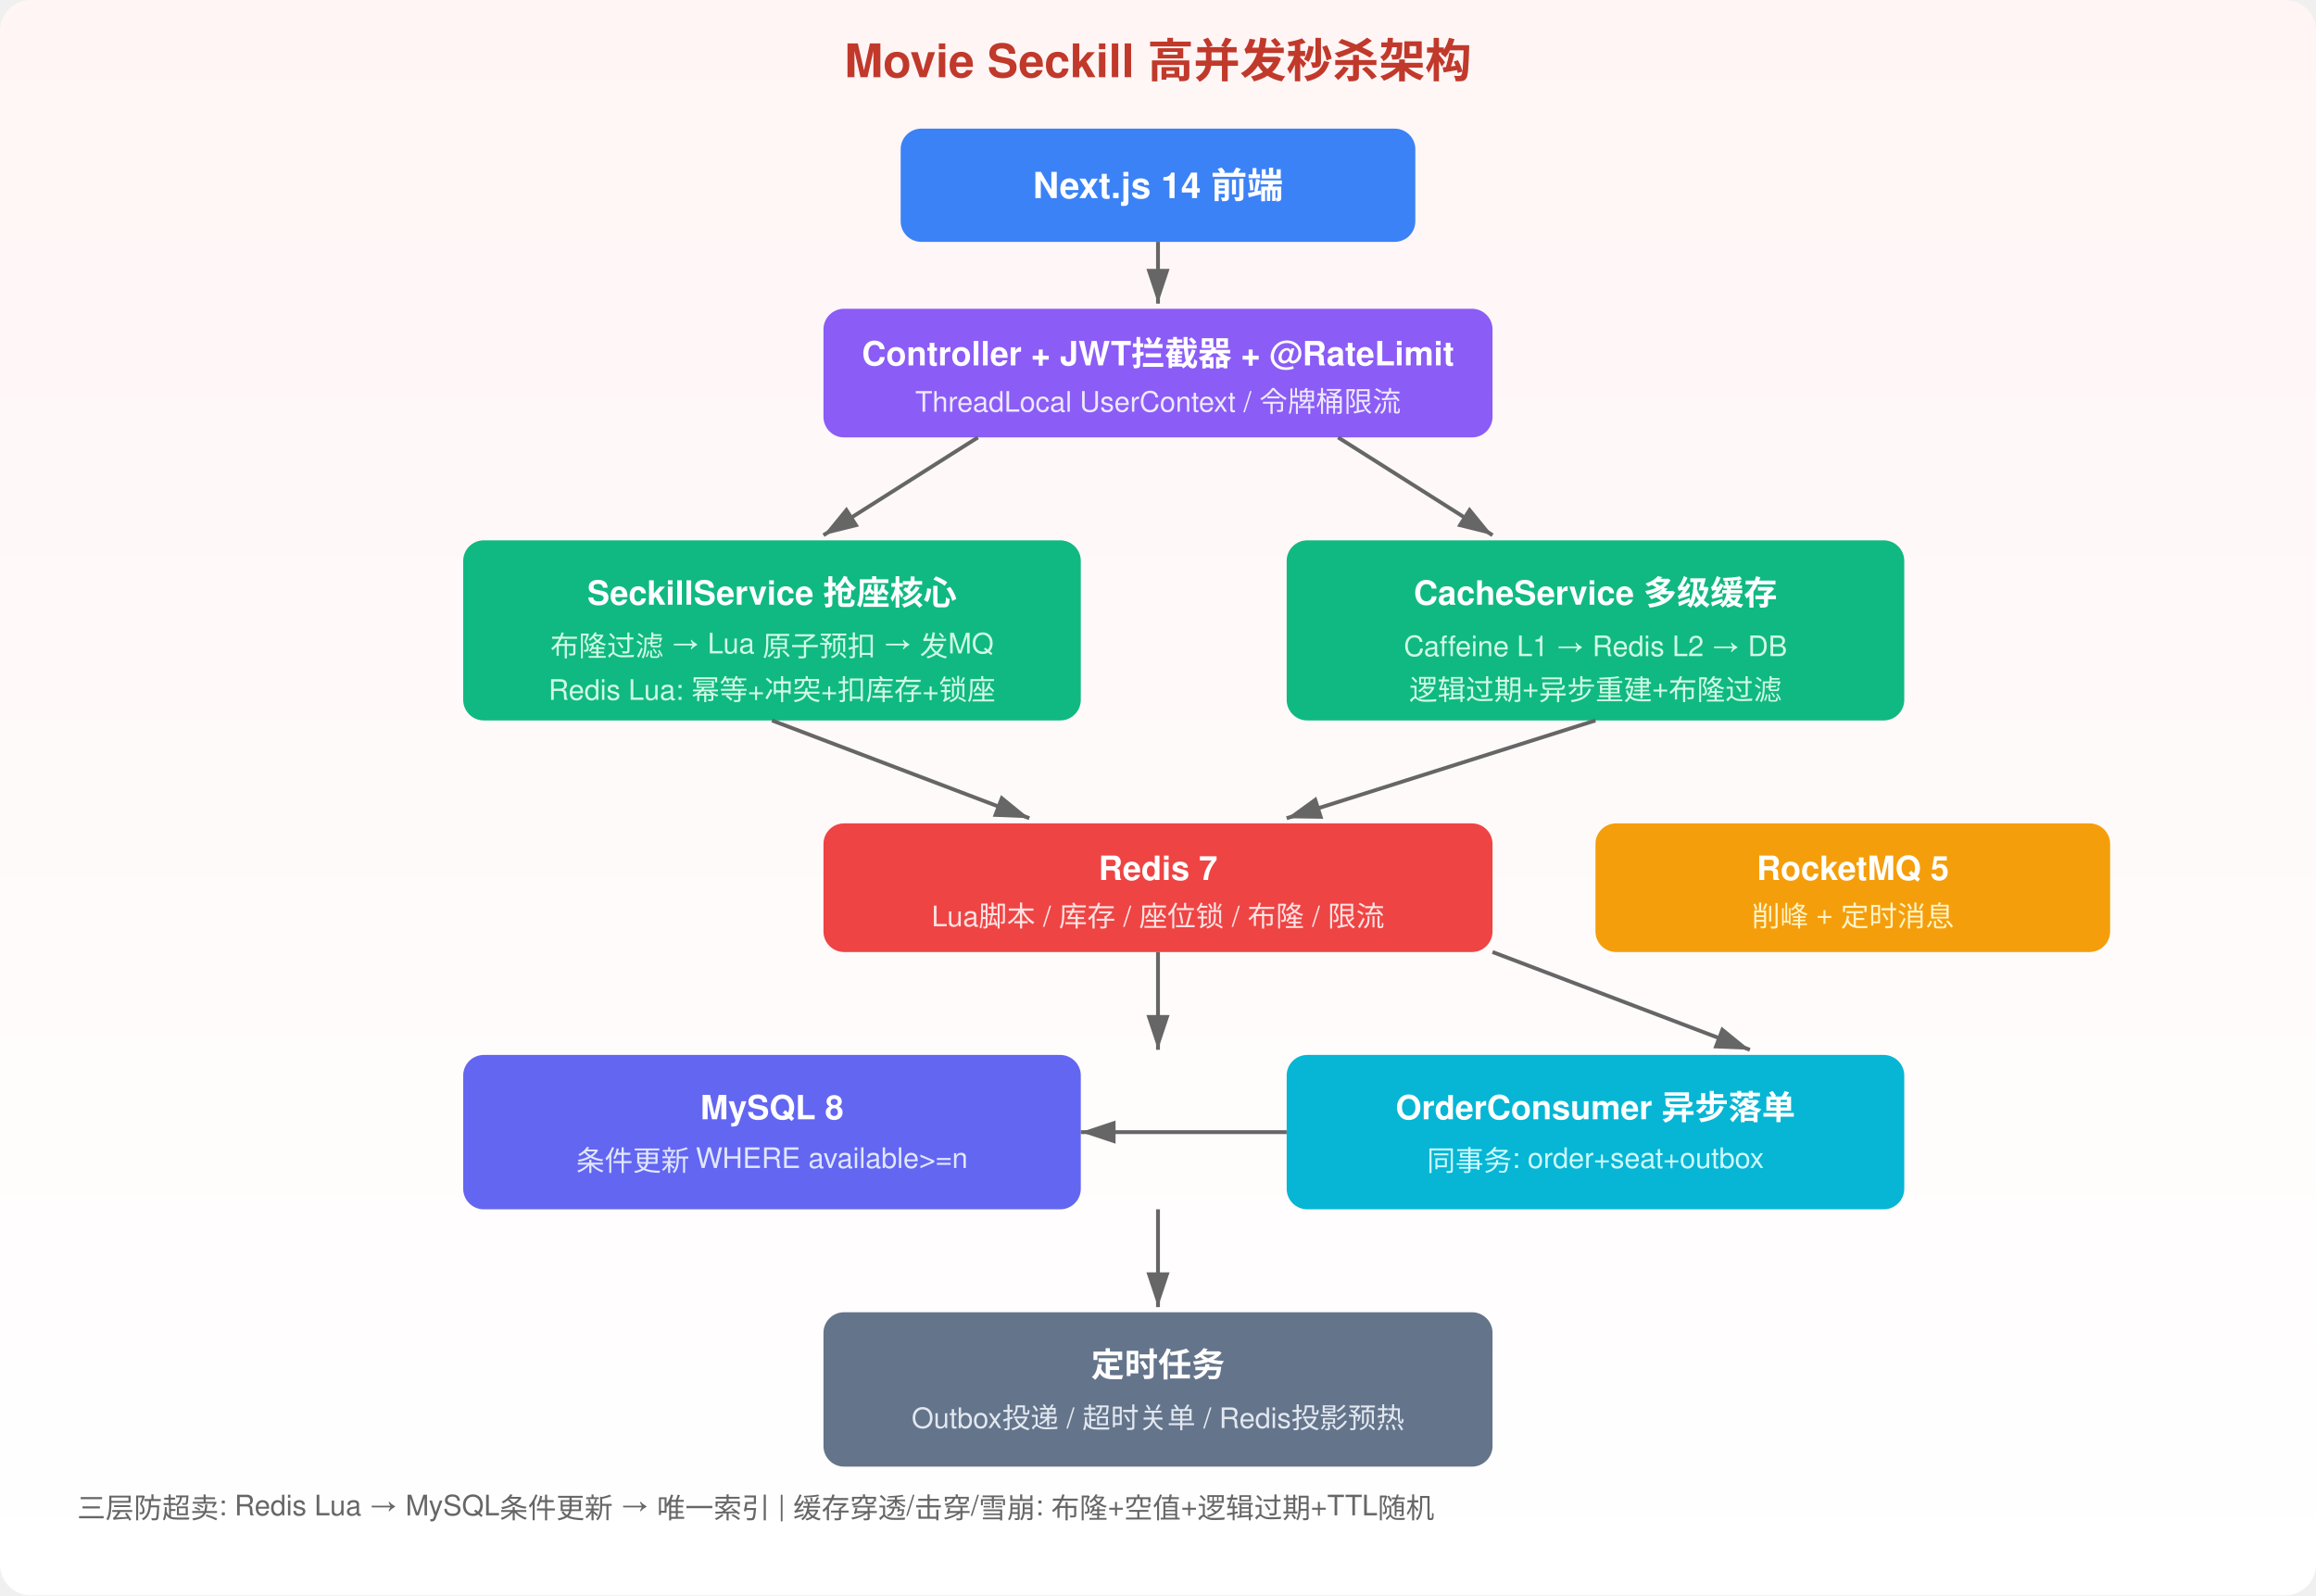
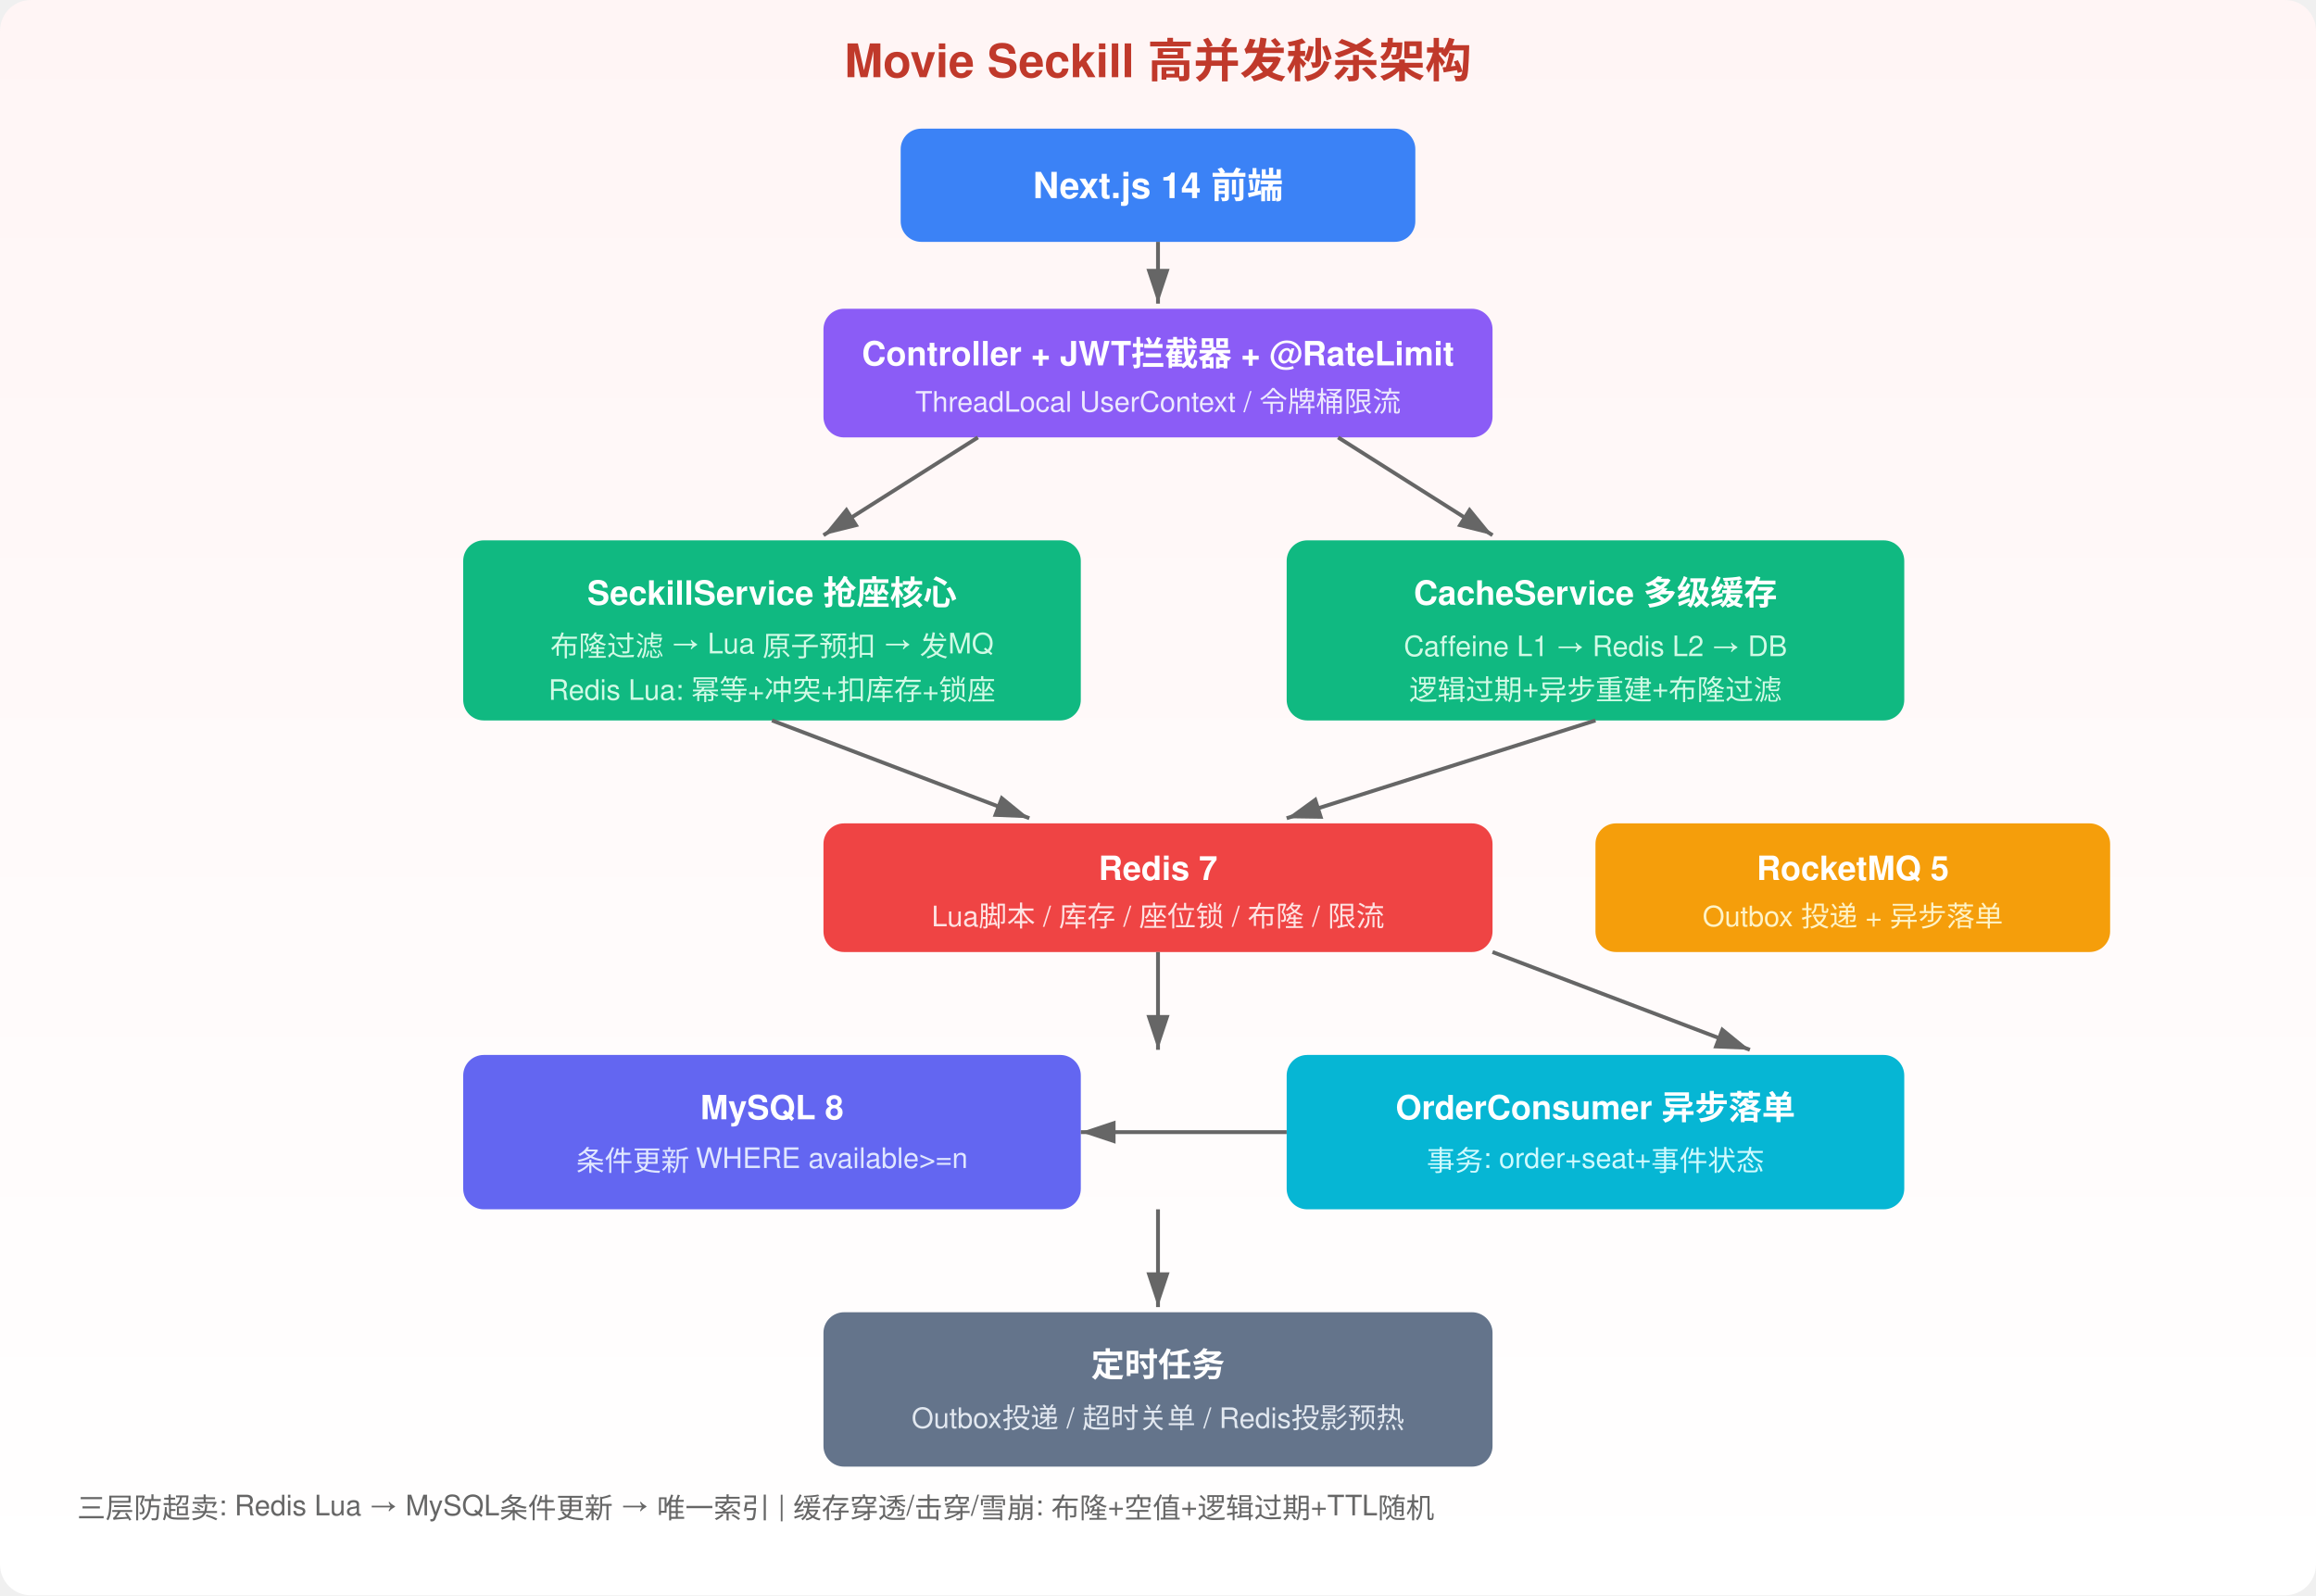
<svg xmlns="http://www.w3.org/2000/svg" viewBox="0 0 900 620" font-family="Helvetica,Arial,sans-serif">
  <defs>
    <linearGradient id="bg" x1="0" y1="0" x2="0" y2="1">
      <stop offset="0" stop-color="#fff5f5" />
      <stop offset="1" stop-color="#ffffff" />
    </linearGradient>
    <marker id="arrow" markerWidth="10" markerHeight="10" refX="9" refY="3" orient="auto">
      <path d="M0,0 L0,6 L9,3 z" fill="#666" />
    </marker>
  </defs>
  <rect width="900" height="620" fill="url(#bg)" rx="12" />
  <text x="450" y="30" text-anchor="middle" font-size="18" font-weight="bold" fill="#c0392b">Movie Seckill 高并发秒杀架构</text>
  <rect x="350" y="50" width="200" height="44" rx="8" fill="#3b82f6" />
  <text x="450" y="77" text-anchor="middle" fill="#fff" font-size="14" font-weight="bold">Next.js 14 前端</text>
  <rect x="320" y="120" width="260" height="50" rx="8" fill="#8b5cf6" />
  <text x="450" y="142" text-anchor="middle" fill="#fff" font-size="13" font-weight="bold">Controller + JWT拦截器 + @RateLimit</text>
  <text x="450" y="160" text-anchor="middle" fill="#ede9fe" font-size="11">ThreadLocal UserContext / 令牌桶限流</text>
  <rect x="180" y="210" width="240" height="70" rx="8" fill="#10b981" />
  <text x="300" y="235" text-anchor="middle" fill="#fff" font-size="13" font-weight="bold">SeckillService 抢座核心</text>
  <text x="300" y="255" text-anchor="middle" fill="#d1fae5" font-size="11">布隆过滤 → Lua 原子预扣 → 发MQ</text>
  <text x="300" y="272" text-anchor="middle" fill="#d1fae5" font-size="11">Redis Lua: 幂等+冲突+扣库存+锁座</text>
  <rect x="500" y="210" width="240" height="70" rx="8" fill="#10b981" />
  <text x="620" y="235" text-anchor="middle" fill="#fff" font-size="13" font-weight="bold">CacheService 多级缓存</text>
  <text x="620" y="255" text-anchor="middle" fill="#d1fae5" font-size="11">Caffeine L1 → Redis L2 → DB</text>
  <text x="620" y="272" text-anchor="middle" fill="#d1fae5" font-size="11">逻辑过期+异步重建+布隆过滤</text>
  <rect x="320" y="320" width="260" height="50" rx="8" fill="#ef4444" />
  <text x="450" y="342" text-anchor="middle" fill="#fff" font-size="13" font-weight="bold">Redis 7</text>
  <text x="450" y="360" text-anchor="middle" fill="#fee2e2" font-size="11">Lua脚本 / 库存 / 座位锁 / 布隆 / 限流</text>
  <rect x="620" y="320" width="200" height="50" rx="8" fill="#f59e0b" />
  <text x="720" y="342" text-anchor="middle" fill="#fff" font-size="13" font-weight="bold">RocketMQ 5</text>
-   <text x="720" y="360" text-anchor="middle" fill="#fef3c7" font-size="11">削峰 + 定时消息</text>
+   <text x="720" y="360" text-anchor="middle" fill="#fef3c7" font-size="11">Outbox 投递 + 异步落单</text>
  <rect x="500" y="410" width="240" height="60" rx="8" fill="#06b6d4" />
  <text x="620" y="435" text-anchor="middle" fill="#fff" font-size="13" font-weight="bold">OrderConsumer 异步落单</text>
-   <text x="620" y="455" text-anchor="middle" fill="#cffafe" font-size="11">同事务: order+seat+outbox</text>
+   <text x="620" y="455" text-anchor="middle" fill="#cffafe" font-size="11">事务: order+seat+事件状态</text>
  <rect x="180" y="410" width="240" height="60" rx="8" fill="#6366f1" />
  <text x="300" y="435" text-anchor="middle" fill="#fff" font-size="13" font-weight="bold">MySQL 8</text>
  <text x="300" y="455" text-anchor="middle" fill="#e0e7ff" font-size="11">条件更新 WHERE available&gt;=n</text>
  <rect x="320" y="510" width="260" height="60" rx="8" fill="#64748b" />
  <text x="450" y="535" text-anchor="middle" fill="#fff" font-size="13" font-weight="bold">定时任务</text>
  <text x="450" y="555" text-anchor="middle" fill="#e2e8f0" font-size="11">Outbox投递 / 超时关单 / Redis投影预热</text>
  <line x1="450" y1="94" x2="450" y2="118" stroke="#666" stroke-width="1.5" marker-end="url(#arrow)" />
  <line x1="380" y1="170" x2="320" y2="208" stroke="#666" stroke-width="1.5" marker-end="url(#arrow)" />
  <line x1="520" y1="170" x2="580" y2="208" stroke="#666" stroke-width="1.5" marker-end="url(#arrow)" />
  <line x1="300" y1="280" x2="400" y2="318" stroke="#666" stroke-width="1.5" marker-end="url(#arrow)" />
  <line x1="620" y1="280" x2="500" y2="318" stroke="#666" stroke-width="1.5" marker-end="url(#arrow)" />
  <line x1="450" y1="370" x2="450" y2="408" stroke="#666" stroke-width="1.5" marker-end="url(#arrow)" />
  <line x1="580" y1="370" x2="680" y2="408" stroke="#666" stroke-width="1.5" marker-end="url(#arrow)" />
  <line x1="500" y1="440" x2="420" y2="440" stroke="#666" stroke-width="1.5" marker-end="url(#arrow)" />
  <line x1="450" y1="470" x2="450" y2="508" stroke="#666" stroke-width="1.5" marker-end="url(#arrow)" />
  <text x="30" y="590" font-size="11" fill="#666">三层防超卖: Redis Lua → MySQL条件更新 → 唯一索引 | 缓存穿透/击穿/雪崩: 布隆+空值+逻辑过期+TTL随机</text>
</svg>
